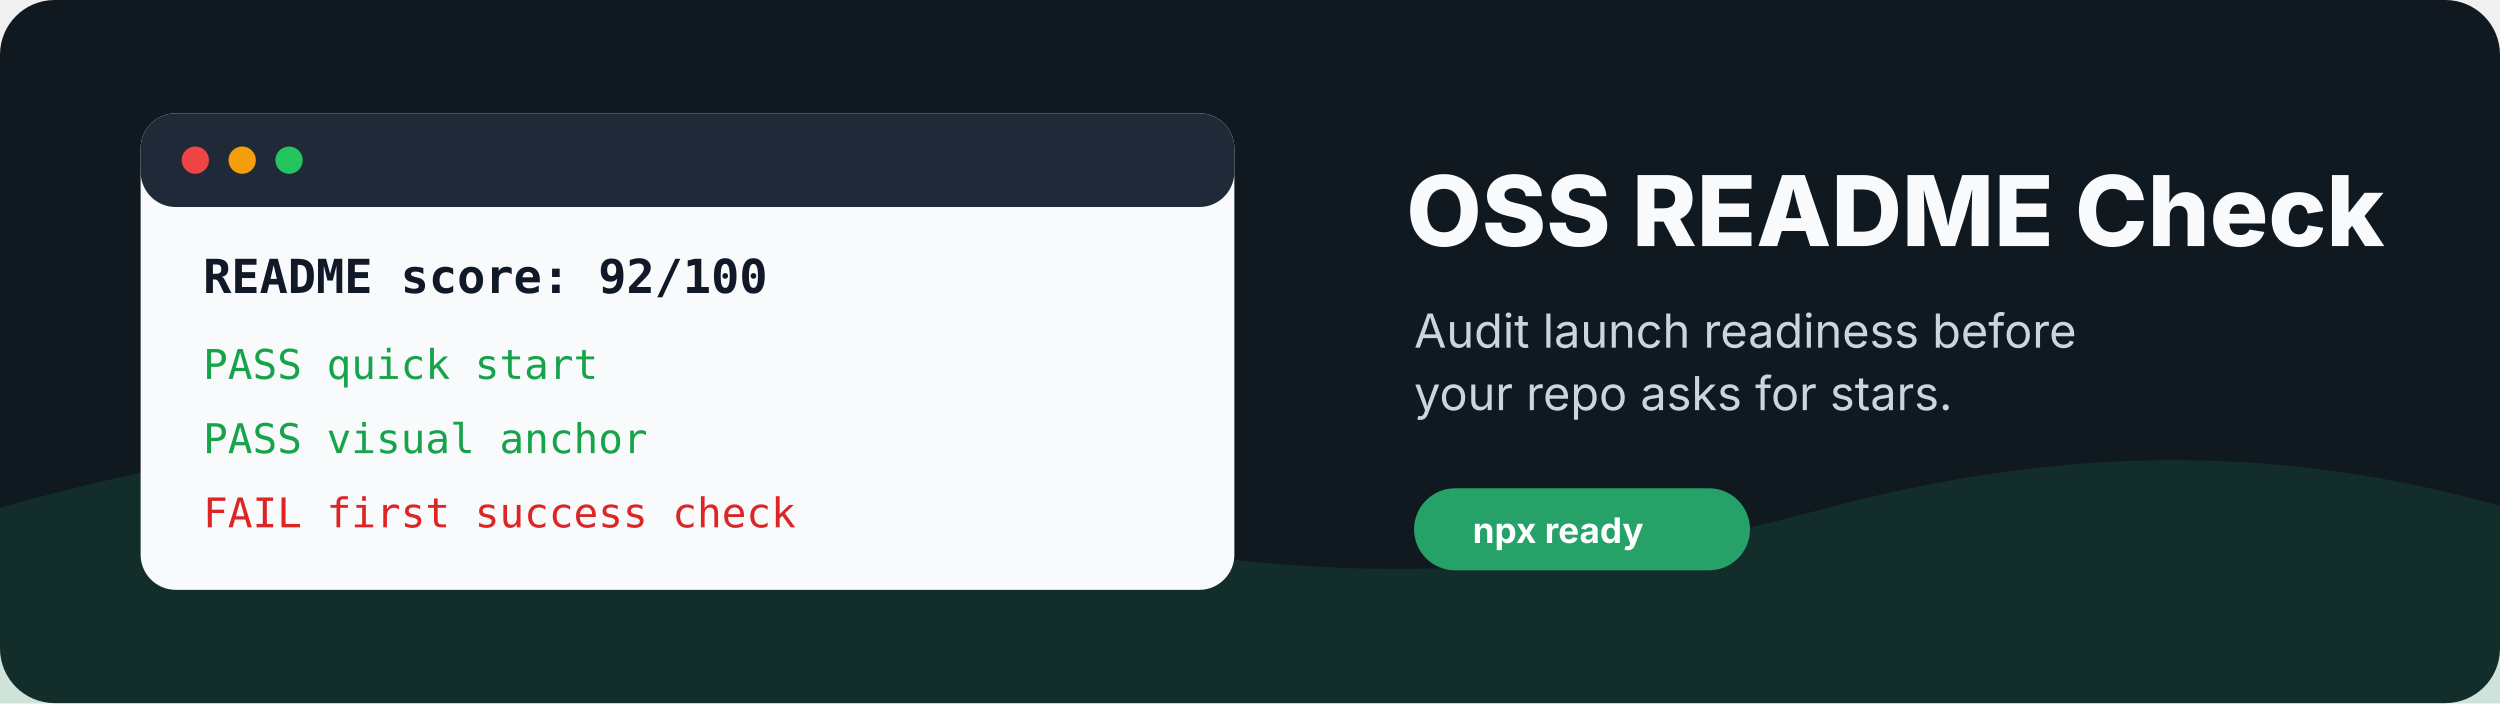
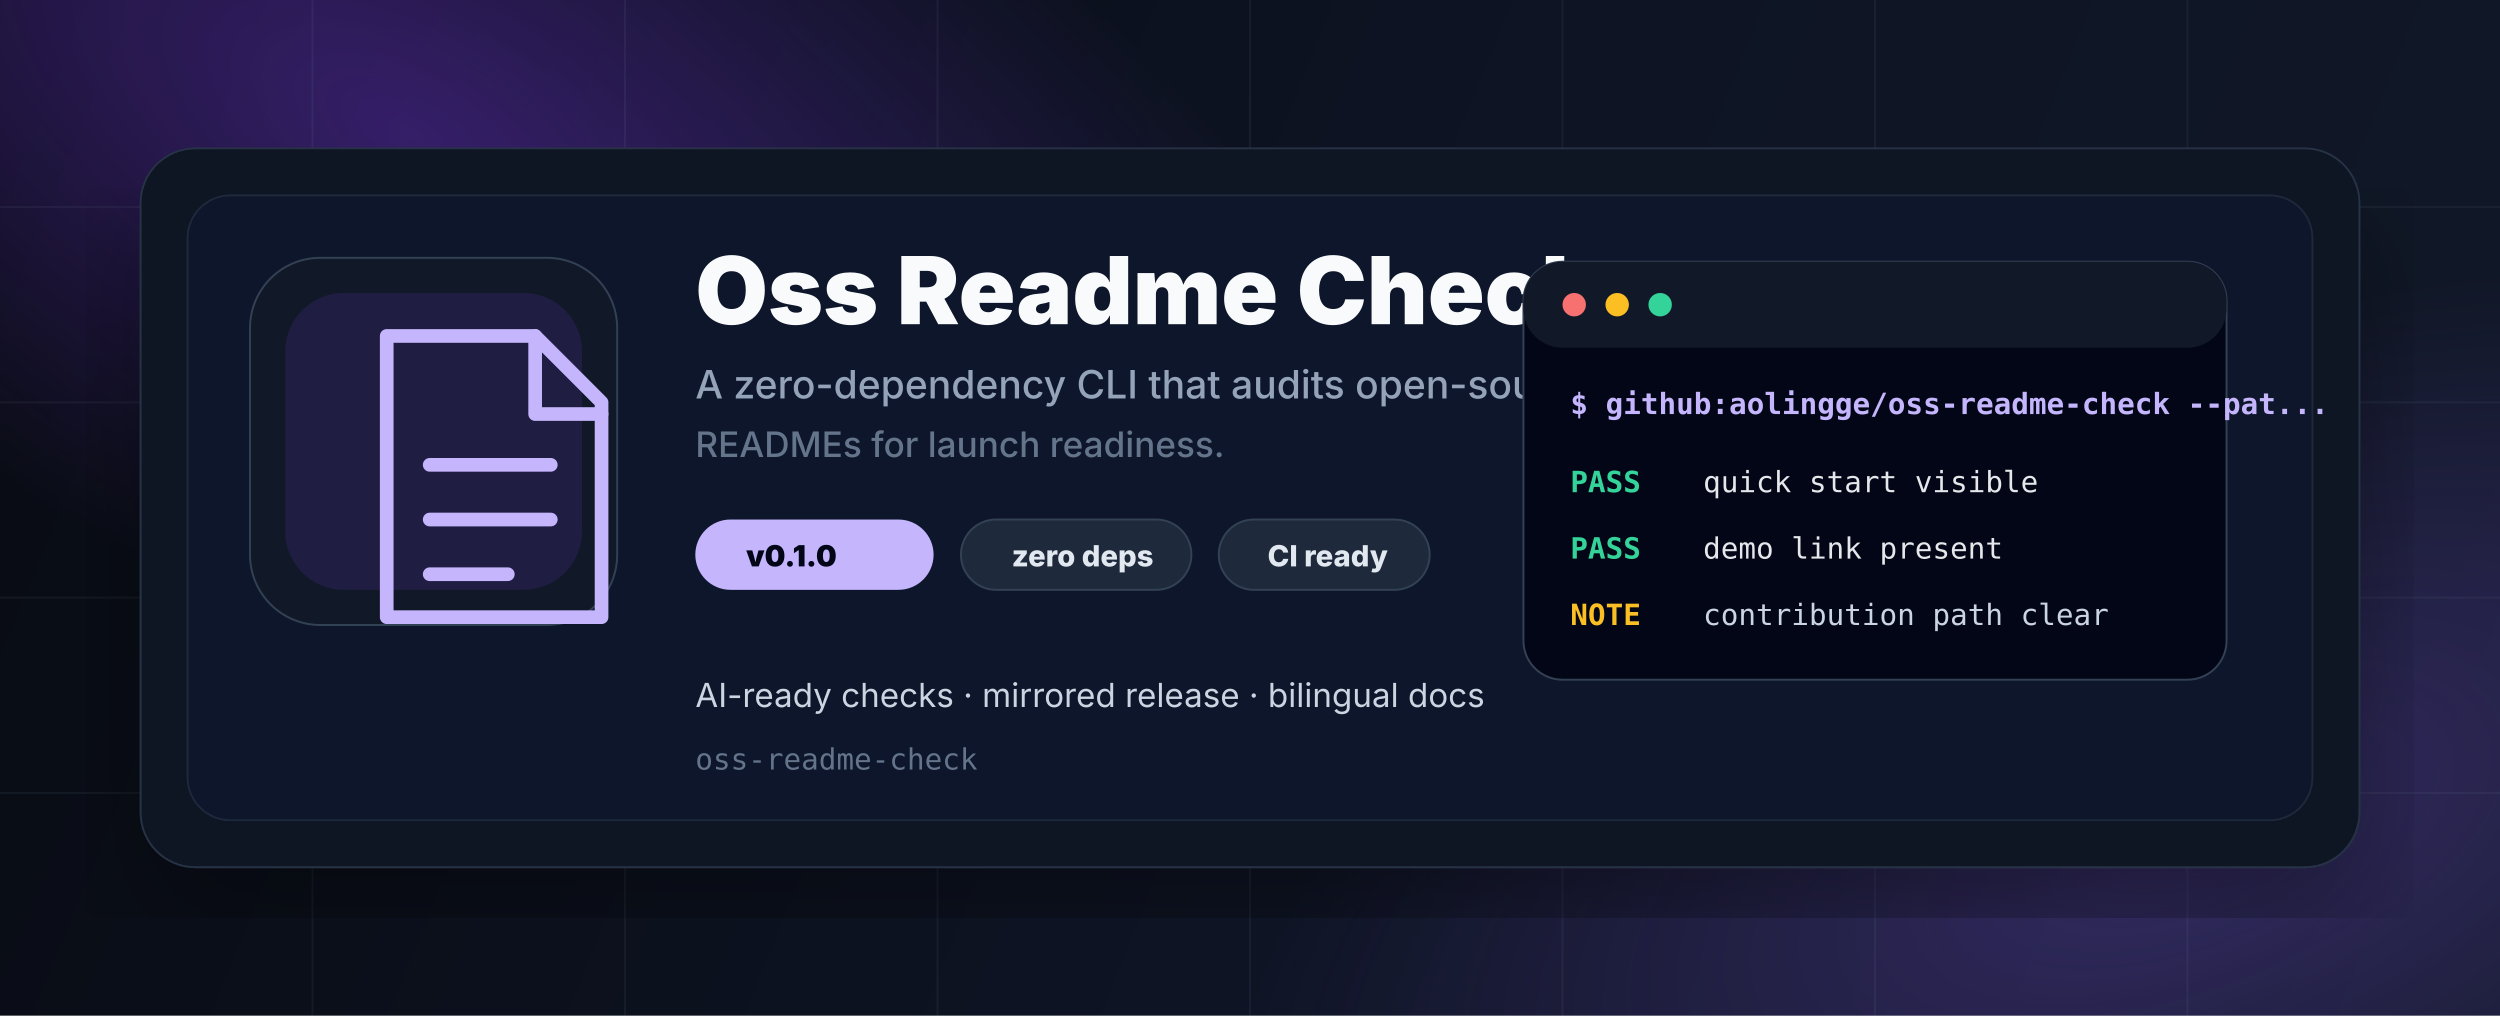
- <svg xmlns="http://www.w3.org/2000/svg" width="1280" height="360" viewBox="0 0 1280 360" role="img" aria-label="OSS README Check banner">
-   <rect width="1280" height="360" rx="28" fill="#101820" />
-   <path d="M0 260c168-48 326-50 474-6 164 49 308 48 458 7 122-33 234-34 348-2v101H0Z" fill="#26a269" opacity=".16" />
-   <rect x="72" y="58" width="560" height="244" rx="18" fill="#f8fafc" />
-   <rect x="72" y="58" width="560" height="48" rx="18" fill="#1f2937" />
-   <circle cx="100" cy="82" r="7" fill="#ef4444" />
-   <circle cx="124" cy="82" r="7" fill="#f59e0b" />
-   <circle cx="148" cy="82" r="7" fill="#22c55e" />
-   <text x="104" y="150" font-family="Consolas, Menlo, monospace" font-size="24" fill="#111827" font-weight="700">README score: 92/100</text>
-   <text x="104" y="194" font-family="Consolas, Menlo, monospace" font-size="21" fill="#16a34a">PASS quick start</text>
-   <text x="104" y="232" font-family="Consolas, Menlo, monospace" font-size="21" fill="#16a34a">PASS visual anchor</text>
-   <text x="104" y="270" font-family="Consolas, Menlo, monospace" font-size="21" fill="#dc2626">FAIL first success check</text>
-   <text x="720" y="126" font-family="Inter, Arial, sans-serif" font-size="50" fill="#f8fafc" font-weight="800">OSS README Check</text>
-   <text x="724" y="178" font-family="Inter, Arial, sans-serif" font-size="24" fill="#cbd5e1">Audit launch readiness before</text>
-   <text x="724" y="210" font-family="Inter, Arial, sans-serif" font-size="24" fill="#cbd5e1">your repo asks for stars.</text>
-   <rect x="724" y="250" width="172" height="42" rx="21" fill="#26a269" />
-   <text x="754" y="278" font-family="Inter, Arial, sans-serif" font-size="18" fill="#ffffff" font-weight="700">npx ready</text>
+ <svg xmlns="http://www.w3.org/2000/svg" width="1280" height="520" viewBox="0 0 1280 520" fill="none">
+   <defs>
+     <linearGradient id="bg" x1="0" y1="0" x2="1280" y2="520" gradientUnits="userSpaceOnUse">
+       <stop stop-color="#080B12" />
+       <stop offset=".55" stop-color="#0E1424" />
+       <stop offset="1" stop-color="#111827" />
+     </linearGradient>
+     <radialGradient id="glowA" cx="0" cy="0" r="1" gradientUnits="userSpaceOnUse" gradientTransform="translate(210 70) rotate(28) scale(560 260)">
+       <stop stop-color="#7C3AED" stop-opacity=".38" />
+       <stop offset="1" stop-color="#7C3AED" stop-opacity="0" />
+     </radialGradient>
+     <radialGradient id="glowB" cx="0" cy="0" r="1" gradientUnits="userSpaceOnUse" gradientTransform="translate(1120 430) rotate(160) scale(520 250)">
+       <stop stop-color="#8B5CF6" stop-opacity=".28" />
+       <stop offset="1" stop-color="#8B5CF6" stop-opacity="0" />
+     </radialGradient>
+     <filter id="shadow" x="44" y="66" width="1192" height="404" filterUnits="userSpaceOnUse" color-interpolation-filters="sRGB">
+       <feDropShadow dx="0" dy="30" stdDeviation="34" flood-color="#000000" flood-opacity=".38" />
+     </filter>
+   </defs>
+   <rect width="1280" height="520" fill="url(#bg)" />
+   <rect width="1280" height="520" fill="url(#glowA)" />
+   <rect width="1280" height="520" fill="url(#glowB)" />
+   <path d="M0 106h1280M0 206h1280M0 306h1280M0 406h1280M160 0v520M320 0v520M480 0v520M640 0v520M800 0v520M960 0v520M1120 0v520" stroke="#94A3B8" stroke-opacity=".08" />
+   <path d="M94 390C256 298 438 286 610 352C782 418 942 396 1186 260" stroke="#C4B5FD" stroke-width="2" stroke-opacity=".22" />
+   <g filter="url(#shadow)">
+     <rect x="72" y="76" width="1136" height="368" rx="28" fill="#0B1220" stroke="#263244" />
+     <rect x="96" y="100" width="1088" height="320" rx="22" fill="#0F172A" stroke="#1E293B" />
+   </g>
+   <g transform="translate(128 132)">
+     <rect width="188" height="188" rx="36" fill="#111827" stroke="#334155" />
+     <rect x="18" y="18" width="152" height="152" rx="30" fill="#7C3AED" opacity=".14" />
+     <path d="M70 40h76l34 34v110H70V40Z" stroke="#C4B5FD" stroke-width="7" stroke-linecap="round" stroke-linejoin="round" />
+     <path d="M146 40v40h34M92 106h62M92 134h62M92 162h40" stroke="#C4B5FD" stroke-width="7" stroke-linecap="round" stroke-linejoin="round" />
+   </g>
+   <g transform="translate(356 128)">
+     <text x="0" y="38" fill="#F8FAFC" font-family="Inter,Segoe UI,Arial,sans-serif" font-size="48" font-weight="850">Oss Readme Check</text>
+     <text x="0" y="76" fill="#94A3B8" font-family="Inter,Segoe UI,Arial,sans-serif" font-size="20" font-weight="500">A zero-dependency CLI that audits open-source</text>
+     <text x="0" y="106" fill="#64748B" font-family="Inter,Segoe UI,Arial,sans-serif" font-size="18" font-weight="500">READMEs for launch readiness.</text>
+     <g transform="translate(0 138)">
+       <rect width="122" height="36" rx="18" fill="#C4B5FD" />
+       <text x="26" y="24" fill="#020617" font-family="Inter,Segoe UI,Arial,sans-serif" font-size="15" font-weight="850">v0.1.0</text>
+       <rect x="136" width="118" height="36" rx="18" fill="#1E293B" stroke="#334155" />
+       <text x="162" y="24" fill="#E2E8F0" font-family="Inter,Segoe UI,Arial,sans-serif" font-size="15" font-weight="760">zero deps</text>
+       <rect x="268" width="108" height="36" rx="18" fill="#1E293B" stroke="#334155" />
+       <text x="293" y="24" fill="#E2E8F0" font-family="Inter,Segoe UI,Arial,sans-serif" font-size="15" font-weight="760">CI ready</text>
+     </g>
+     <text x="0" y="234" fill="#CBD5E1" font-family="Inter,Segoe UI,Arial,sans-serif" font-size="17">AI-ready checks · mirrored release · bilingual docs</text>
+     <text x="0" y="266" fill="#64748B" font-family="JetBrains Mono,Consolas,monospace" font-size="15">oss-readme-check</text>
+   </g>
+   <g transform="translate(780 134)">
+     <rect width="360" height="214" rx="20" fill="#020617" stroke="#334155" />
+     <rect x="0" y="0" width="360" height="44" rx="20" fill="#111827" />
+     <circle cx="26" cy="22" r="6" fill="#F87171" />
+     <circle cx="48" cy="22" r="6" fill="#FBBF24" />
+     <circle cx="70" cy="22" r="6" fill="#34D399" />
+     <text x="24" y="78" fill="#C4B5FD" font-family="JetBrains Mono,Consolas,monospace" font-size="15" font-weight="700">$ github:aolingge/oss-readme-check --pat...</text>
+     <text x="24" y="118" fill="#34D399" font-family="JetBrains Mono,Consolas,monospace" font-size="15" font-weight="700">PASS</text>
+     <text x="92" y="118" fill="#E5E7EB" font-family="JetBrains Mono,Consolas,monospace" font-size="15">quick start visible</text>
+     <text x="24" y="152" fill="#34D399" font-family="JetBrains Mono,Consolas,monospace" font-size="15" font-weight="700">PASS</text>
+     <text x="92" y="152" fill="#E5E7EB" font-family="JetBrains Mono,Consolas,monospace" font-size="15">demo link present</text>
+     <text x="24" y="186" fill="#FBBF24" font-family="JetBrains Mono,Consolas,monospace" font-size="15" font-weight="700">NOTE</text>
+     <text x="92" y="186" fill="#CBD5E1" font-family="JetBrains Mono,Consolas,monospace" font-size="15">contribution path clear</text>
+   </g>
</svg>
